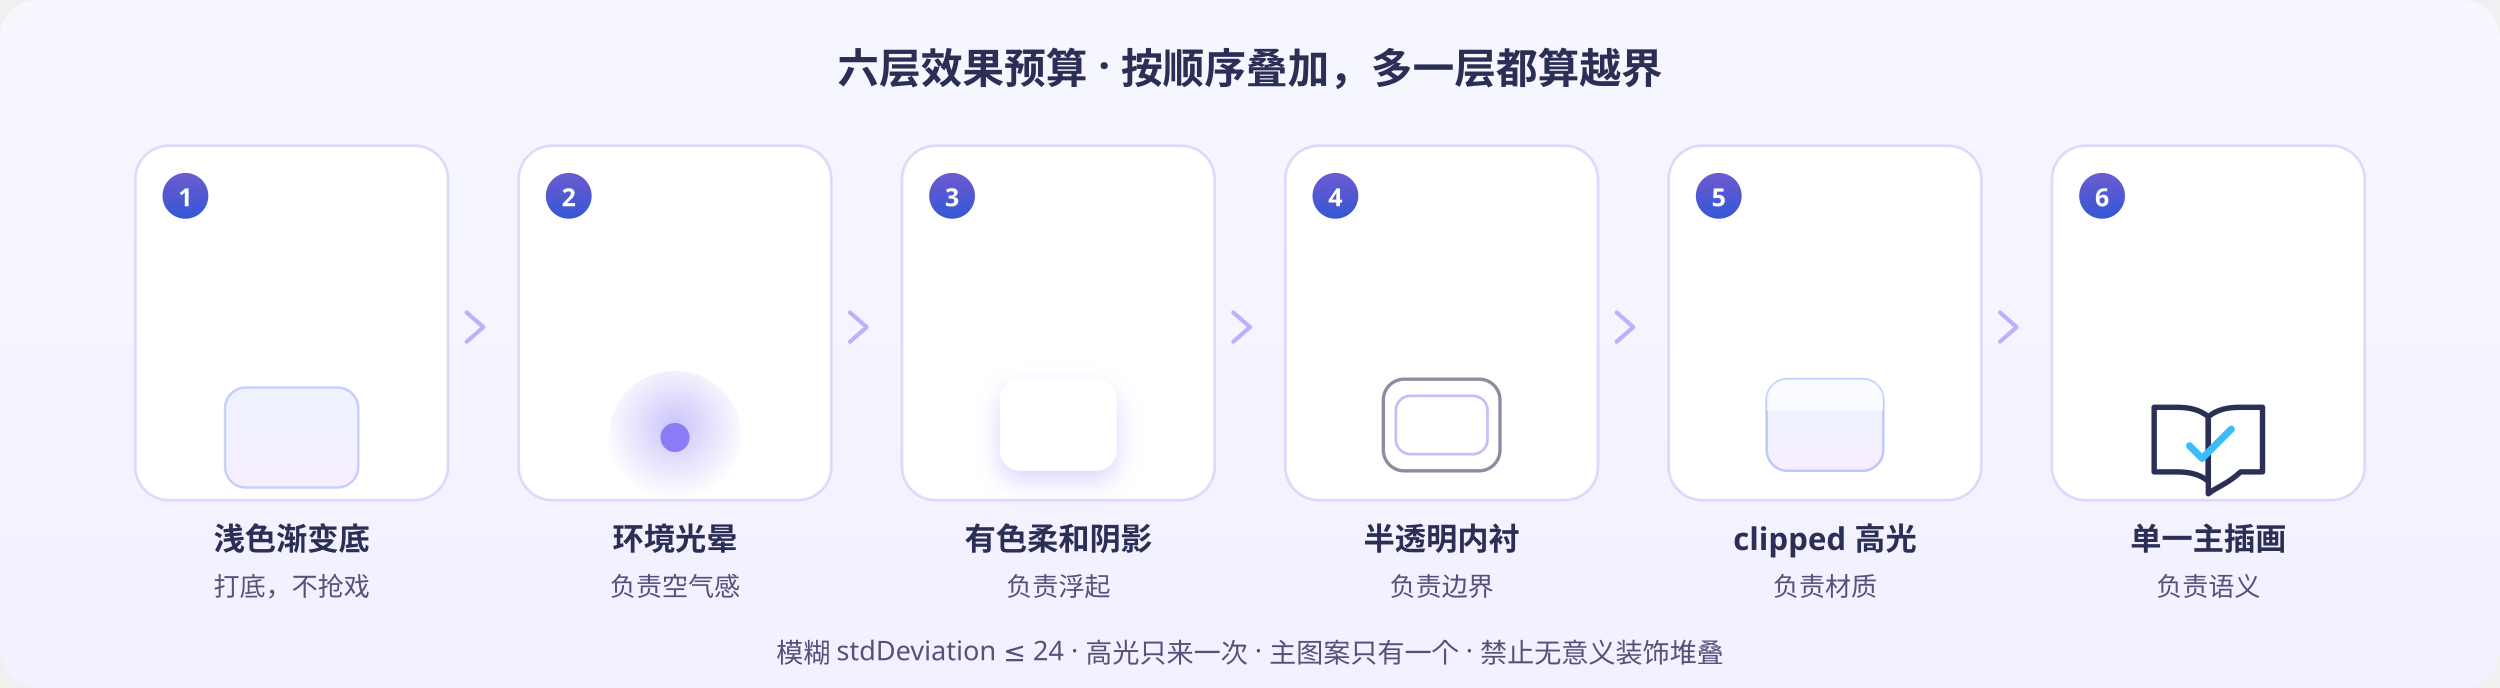
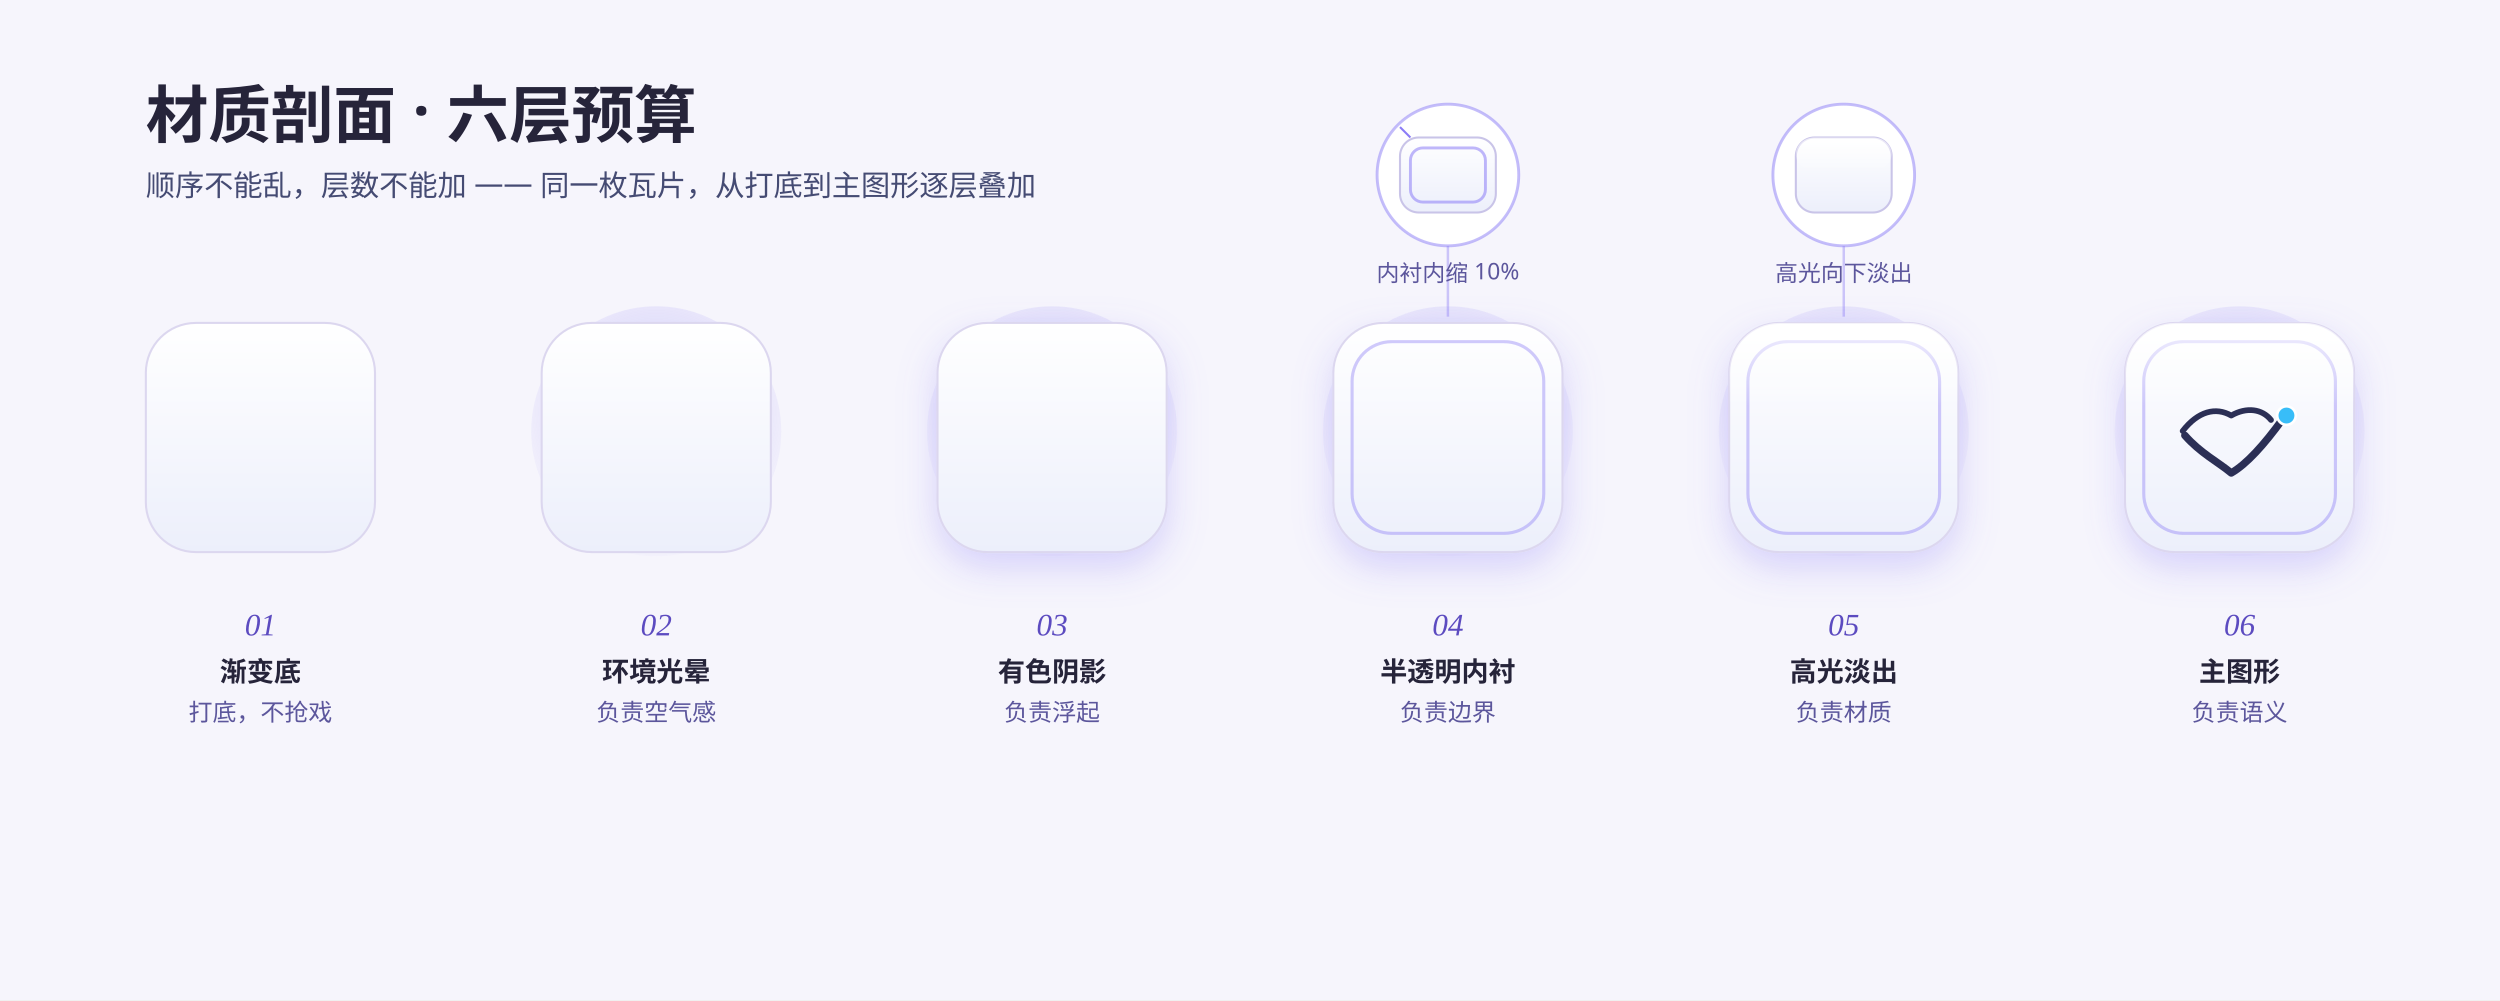
- <svg xmlns="http://www.w3.org/2000/svg" viewBox="0 0 1200 330" width="1200" height="330" role="img" aria-labelledby="stackTitle">
+ <svg xmlns="http://www.w3.org/2000/svg" viewBox="0 0 1200 480" width="1200" height="480" role="img" aria-labelledby="esT esD">
  <defs>
-     <linearGradient id="pageGrad" x1="0" y1="0" x2="0" y2="1">
-       <stop offset="0" stop-color="#f6f7ff" />
-       <stop offset="1" stop-color="#f3f0ff" />
+     <linearGradient id="esTile" x1="0" y1="0" x2="0" y2="1">
+       <stop offset="0" stop-color="#ffffff" />
+       <stop offset="1" stop-color="#eceffb" />
    </linearGradient>
-     <linearGradient id="baseSwatch" x1="0" y1="0" x2="0" y2="1">
-       <stop offset="0" stop-color="#eef4ff" />
-       <stop offset="1" stop-color="#f6efff" />
-     </linearGradient>
-     <radialGradient id="haloSample" cx="0.5" cy="0.42" r="0.55">
-       <stop offset="0" stop-color="#8b7cf6" stop-opacity="0.45" />
+     <radialGradient id="esHalo" cx="0.5" cy="0.42" r="0.62">
+       <stop offset="0" stop-color="#8b7cf6" stop-opacity="0.4" />
      <stop offset="1" stop-color="#8b7cf6" stop-opacity="0" />
    </radialGradient>
-     <linearGradient id="headline" x1="0" y1="0" x2="0" y2="1">
-       <stop offset="0" stop-color="#6d5bd0" />
-       <stop offset="1" stop-color="#3457d5" />
+     <linearGradient id="esGloss" x1="0" y1="0" x2="0" y2="1">
+       <stop offset="0" stop-color="#ffffff" stop-opacity="0.7" />
+       <stop offset="1" stop-color="#ffffff" stop-opacity="0" />
    </linearGradient>
-     <filter id="liftSmall" x="-60%" y="-60%" width="220%" height="260%">
-       <feDropShadow dx="0" dy="5" stdDeviation="6" flood-color="#8b7cf6" flood-opacity="0.32" />
+     <filter id="esLift" x="-50%" y="-50%" width="200%" height="200%">
+       <feDropShadow dx="0" dy="7" stdDeviation="9" flood-color="#8b7cf6" flood-opacity="0.3" />
    </filter>
-     <clipPath id="glossClip">
-       <rect x="-28" y="-22" width="56" height="44" rx="10" />
+   </defs>
+   <rect width="1200" height="480" fill="#f6f5fc" />
+   <text x="70" y="66" font-family="Songti SC, STSong, SimSun, Noto Serif SC, serif" font-size="30" font-weight="700" fill="#26243a">材质剖面 · 六层预算</text>
+   <text x="70" y="94" font-family="PingFang SC, Microsoft YaHei, Noto Sans SC, sans-serif" font-size="14" fill="#454b73">顺序不能乱，层数不能加 —— 同一枚瓦片，从打底到主图形逐层叠加</text>
+   <g>
+     <line x1="695" y1="118" x2="695" y2="152" stroke="#8b7cf6" stroke-opacity="0.4" stroke-width="1.2" />
+     <circle cx="695" cy="84" r="34" fill="#ffffff" stroke="#8b7cf6" stroke-opacity="0.5" stroke-width="1.4" />
+     <rect x="672" y="66" width="46" height="36" rx="9" fill="url(#esTile)" stroke="#c9c4e8" stroke-width="1" />
+     <rect x="677" y="71" width="36" height="26" rx="6" fill="none" stroke="#8b7cf6" stroke-opacity="0.55" stroke-width="1.4" />
+     <line x1="672" y1="61" x2="677" y2="66" stroke="#8b7cf6" stroke-width="1" />
+     <text x="695" y="135" text-anchor="middle" font-family="PingFang SC, Microsoft YaHei, Noto Sans SC, sans-serif" font-size="11" fill="#5c569c">内衬内缩 10%</text>
+   </g>
+   <g>
+     <line x1="885" y1="118" x2="885" y2="152" stroke="#8b7cf6" stroke-opacity="0.4" stroke-width="1.2" />
+     <circle cx="885" cy="84" r="34" fill="#ffffff" stroke="#8b7cf6" stroke-opacity="0.5" stroke-width="1.4" />
+     <rect x="862" y="66" width="46" height="36" rx="9" fill="url(#esTile)" stroke="#c9c4e8" stroke-width="1" />
+     <rect x="862" y="66" width="46" height="16" rx="9" fill="url(#esGloss)" />
+     <text x="885" y="135" text-anchor="middle" font-family="PingFang SC, Microsoft YaHei, Noto Sans SC, sans-serif" font-size="11" fill="#5c569c">高光向下淡出</text>
+   </g>
+   <g transform="translate(70 155)">
+     <rect width="110" height="110" rx="24" fill="url(#esTile)" stroke="#dcd7ef" stroke-width="1" />
+     <text x="55" y="150" text-anchor="middle" font-family="Georgia, Times New Roman, serif" font-size="15" font-style="italic" fill="#5c4bc0">01</text>
+     <text x="55" y="172" text-anchor="middle" font-family="PingFang SC, Microsoft YaHei, Noto Sans SC, sans-serif" font-size="13" font-weight="600" fill="#26243a">渐变底</text>
+     <text x="55" y="191" text-anchor="middle" font-family="PingFang SC, Microsoft YaHei, Noto Sans SC, sans-serif" font-size="11.5" fill="#5c569c">打底，不抢戏</text>
+   </g>
+   <g transform="translate(260 155)">
+     <circle cx="55" cy="52" r="60" fill="url(#esHalo)" />
+     <rect width="110" height="110" rx="24" fill="url(#esTile)" stroke="#dcd7ef" stroke-width="1" />
+     <text x="55" y="150" text-anchor="middle" font-family="Georgia, Times New Roman, serif" font-size="15" font-style="italic" fill="#5c4bc0">02</text>
+     <text x="55" y="172" text-anchor="middle" font-family="PingFang SC, Microsoft YaHei, Noto Sans SC, sans-serif" font-size="13" font-weight="600" fill="#26243a">环境光晕</text>
+     <text x="55" y="191" text-anchor="middle" font-family="PingFang SC, Microsoft YaHei, Noto Sans SC, sans-serif" font-size="11.5" fill="#5c569c">负责空气感</text>
+   </g>
+   <g transform="translate(450 155)">
+     <circle cx="55" cy="52" r="60" fill="url(#esHalo)" />
+     <rect width="110" height="110" rx="24" fill="url(#esTile)" stroke="#dcd7ef" stroke-width="1" filter="url(#esLift)" />
+     <text x="55" y="150" text-anchor="middle" font-family="Georgia, Times New Roman, serif" font-size="15" font-style="italic" fill="#5c4bc0">03</text>
+     <text x="55" y="172" text-anchor="middle" font-family="PingFang SC, Microsoft YaHei, Noto Sans SC, sans-serif" font-size="13" font-weight="600" fill="#26243a">有色阴影</text>
+     <text x="55" y="191" text-anchor="middle" font-family="PingFang SC, Microsoft YaHei, Noto Sans SC, sans-serif" font-size="11.5" fill="#5c569c">负责浮起</text>
+   </g>
+   <g transform="translate(640 155)">
+     <circle cx="55" cy="52" r="60" fill="url(#esHalo)" />
+     <rect width="110" height="110" rx="24" fill="url(#esTile)" stroke="#dcd7ef" stroke-width="1" filter="url(#esLift)" />
+     <rect x="9" y="9" width="92" height="92" rx="19" fill="none" stroke="#8b7cf6" stroke-opacity="0.4" stroke-width="1.5" />
+     <text x="55" y="150" text-anchor="middle" font-family="Georgia, Times New Roman, serif" font-size="15" font-style="italic" fill="#5c4bc0">04</text>
+     <text x="55" y="172" text-anchor="middle" font-family="PingFang SC, Microsoft YaHei, Noto Sans SC, sans-serif" font-size="13" font-weight="600" fill="#26243a">半透明内衬</text>
+     <text x="55" y="191" text-anchor="middle" font-family="PingFang SC, Microsoft YaHei, Noto Sans SC, sans-serif" font-size="11.5" fill="#5c569c">负责边界</text>
+   </g>
+   <g transform="translate(830 155)">
+     <circle cx="55" cy="52" r="60" fill="url(#esHalo)" />
+     <rect width="110" height="110" rx="24" fill="url(#esTile)" stroke="#dcd7ef" stroke-width="1" filter="url(#esLift)" />
+     <rect x="9" y="9" width="92" height="92" rx="19" fill="none" stroke="#8b7cf6" stroke-opacity="0.4" stroke-width="1.5" />
+     <clipPath id="esClip">
+       <rect width="110" height="110" rx="24" />
    </clipPath>
-   </defs>
-   <rect width="1200" height="330" rx="18" fill="url(#pageGrad)" />
-   <text x="600" y="40" text-anchor="middle" font-family="PingFang SC, Microsoft YaHei, Noto Sans SC, sans-serif" font-size="20" font-weight="600" fill="#2b2f55">六层效果预算 · 按顺序叠加，多一层都算越界</text>
-   <g font-family="PingFang SC, Microsoft YaHei, Noto Sans SC, sans-serif">
-     <g transform="translate(65 70)">
-       <rect width="150" height="170" rx="16" fill="#ffffff" stroke="#8b7cf6" stroke-opacity="0.25" stroke-width="1.3" />
-       <circle cx="24" cy="24" r="11" fill="url(#headline)" />
-       <text x="24" y="29" text-anchor="middle" font-size="12" font-weight="600" fill="#ffffff">1</text>
-       <rect x="43" y="116" width="64" height="48" rx="10" fill="url(#baseSwatch)" stroke="#a5b4fc" stroke-opacity="0.6" stroke-width="1.2" />
+     <g clip-path="url(#esClip)">
+       <rect width="110" height="40" fill="url(#esGloss)" />
    </g>
-     <g transform="translate(249 70)">
-       <rect width="150" height="170" rx="16" fill="#ffffff" stroke="#8b7cf6" stroke-opacity="0.25" stroke-width="1.3" />
-       <circle cx="24" cy="24" r="11" fill="url(#headline)" />
-       <text x="24" y="29" text-anchor="middle" font-size="12" font-weight="600" fill="#ffffff">2</text>
-       <circle cx="75" cy="140" r="32" fill="url(#haloSample)" />
-       <circle cx="75" cy="140" r="7" fill="#8b7cf6" />
+     <text x="55" y="150" text-anchor="middle" font-family="Georgia, Times New Roman, serif" font-size="15" font-style="italic" fill="#5c4bc0">05</text>
+     <text x="55" y="172" text-anchor="middle" font-family="PingFang SC, Microsoft YaHei, Noto Sans SC, sans-serif" font-size="13" font-weight="600" fill="#26243a">高光淡出</text>
+     <text x="55" y="191" text-anchor="middle" font-family="PingFang SC, Microsoft YaHei, Noto Sans SC, sans-serif" font-size="11.5" fill="#5c569c">负责材质</text>
+   </g>
+   <g transform="translate(1020 155)">
+     <circle cx="55" cy="52" r="60" fill="url(#esHalo)" />
+     <rect width="110" height="110" rx="24" fill="url(#esTile)" stroke="#dcd7ef" stroke-width="1" filter="url(#esLift)" />
+     <rect x="9" y="9" width="92" height="92" rx="19" fill="none" stroke="#8b7cf6" stroke-opacity="0.4" stroke-width="1.5" />
+     <g clip-path="url(#esClip)">
+       <rect width="110" height="40" fill="url(#esGloss)" />
    </g>
-     <g transform="translate(433 70)">
-       <rect width="150" height="170" rx="16" fill="#ffffff" stroke="#8b7cf6" stroke-opacity="0.25" stroke-width="1.3" />
-       <circle cx="24" cy="24" r="11" fill="url(#headline)" />
-       <text x="24" y="29" text-anchor="middle" font-size="12" font-weight="600" fill="#ffffff">3</text>
-       <rect x="47" y="112" width="56" height="44" rx="10" fill="#ffffff" filter="url(#liftSmall)" />
+     <g transform="translate(51 54) scale(1.06)" fill="none" stroke-linecap="round" stroke-linejoin="round">
+       <path d="M -21 0 C -14 8 -6 12 0 17 C 7 13 15 4 23 -7" stroke="#2b2f55" stroke-width="3.4" />
+       <path d="M -22 -2 C -15 -11 -7 -13 0 -9 C 7 -13 14 -12 18 -7" stroke="#2b2f55" stroke-width="2.6" />
+       <circle cx="25" cy="-9" r="4.2" fill="#38bdf8" stroke="#ffffff" stroke-width="1.2" />
    </g>
-     <g transform="translate(617 70)">
-       <rect width="150" height="170" rx="16" fill="#ffffff" stroke="#8b7cf6" stroke-opacity="0.25" stroke-width="1.3" />
-       <circle cx="24" cy="24" r="11" fill="url(#headline)" />
-       <text x="24" y="29" text-anchor="middle" font-size="12" font-weight="600" fill="#ffffff">4</text>
-       <rect x="47" y="112" width="56" height="44" rx="10" fill="#ffffff" stroke="#2b2f55" stroke-opacity="0.55" stroke-width="1.6" />
-       <rect x="53" y="120" width="44" height="28" rx="7" fill="none" stroke="#8b7cf6" stroke-opacity="0.5" stroke-width="1.3" />
-     </g>
-     <g transform="translate(801 70)">
-       <rect width="150" height="170" rx="16" fill="#ffffff" stroke="#8b7cf6" stroke-opacity="0.25" stroke-width="1.3" />
-       <circle cx="24" cy="24" r="11" fill="url(#headline)" />
-       <text x="24" y="29" text-anchor="middle" font-size="12" font-weight="600" fill="#ffffff">5</text>
-       <g transform="translate(75 134)">
-         <rect x="-28" y="-22" width="56" height="44" rx="10" fill="url(#baseSwatch)" stroke="#a5b4fc" stroke-opacity="0.7" stroke-width="1.2" />
-         <g clip-path="url(#glossClip)">
-           <rect x="-28" y="-22" width="56" height="15" fill="#ffffff" opacity="0.75" />
-         </g>
-       </g>
-     </g>
-     <g transform="translate(985 70)">
-       <rect width="150" height="170" rx="16" fill="#ffffff" stroke="#8b7cf6" stroke-opacity="0.25" stroke-width="1.3" />
-       <circle cx="24" cy="24" r="11" fill="url(#headline)" />
-       <text x="24" y="29" text-anchor="middle" font-size="12" font-weight="600" fill="#ffffff">6</text>
-       <g transform="translate(75 136)" fill="none" stroke-linecap="round" stroke-linejoin="round">
-         <path d="M0 -6c-4.2-3.4-9-4.5-15.5-4.5h-10.5v31h10.5c6.5 0 11.3 1.1 15.5 4.5z" fill="#ffffff" stroke="#2b2f55" stroke-width="2.6" />
-         <path d="M0 -6c4.2-3.4 9-4.5 15.5-4.5H26v31H15.5C9 26.5 4.2 27.6 0 31z" fill="#ffffff" stroke="#2b2f55" stroke-width="2.6" />
-         <path d="M-9 8l6 6 14-14" stroke="#38bdf8" stroke-width="3.4" />
-       </g>
-     </g>
-     <g stroke="#8b7cf6" stroke-opacity="0.55" stroke-width="2" fill="none" stroke-linecap="round" stroke-linejoin="round">
-       <path d="M224 150l8 7-8 7" />
-       <path d="M408 150l8 7-8 7" />
-       <path d="M592 150l8 7-8 7" />
-       <path d="M776 150l8 7-8 7" />
-       <path d="M960 150l8 7-8 7" />
-     </g>
-     <g font-size="15" font-weight="600" fill="#2b2f55" text-anchor="middle">
-       <text x="140" y="264">浅色渐变底</text>
-       <text x="324" y="264">环境光晕</text>
-       <text x="508" y="264">有色柔和阴影</text>
-       <text x="692" y="264">半透明内衬</text>
-       <text x="876" y="264">clipped 高光</text>
-       <text x="1060" y="264">单一主插画</text>
-     </g>
-     <g font-size="12.5" fill="#55517a" text-anchor="middle">
-       <text x="140" y="286">打底，不抢戏</text>
-       <text x="324" y="286">负责空气感</text>
-       <text x="508" y="286">负责浮起</text>
-       <text x="692" y="286">负责边界</text>
-       <text x="876" y="286">负责材质</text>
-       <text x="1060" y="286">负责语义</text>
-     </g>
+     <text x="55" y="150" text-anchor="middle" font-family="Georgia, Times New Roman, serif" font-size="15" font-style="italic" fill="#5c4bc0">06</text>
+     <text x="55" y="172" text-anchor="middle" font-family="PingFang SC, Microsoft YaHei, Noto Sans SC, sans-serif" font-size="13" font-weight="600" fill="#26243a">主图形</text>
+     <text x="55" y="191" text-anchor="middle" font-family="PingFang SC, Microsoft YaHei, Noto Sans SC, sans-serif" font-size="11.5" fill="#5c569c">负责语义</text>
  </g>
-   <text x="600" y="318" text-anchor="middle" font-family="PingFang SC, Microsoft YaHei, Noto Sans SC, sans-serif" font-size="13" fill="#55517a">模糊 stdDeviation ≤ 24 · 高光只来一次 · 主图案只有一个 · 禁止无意义装饰堆叠</text>
</svg>
